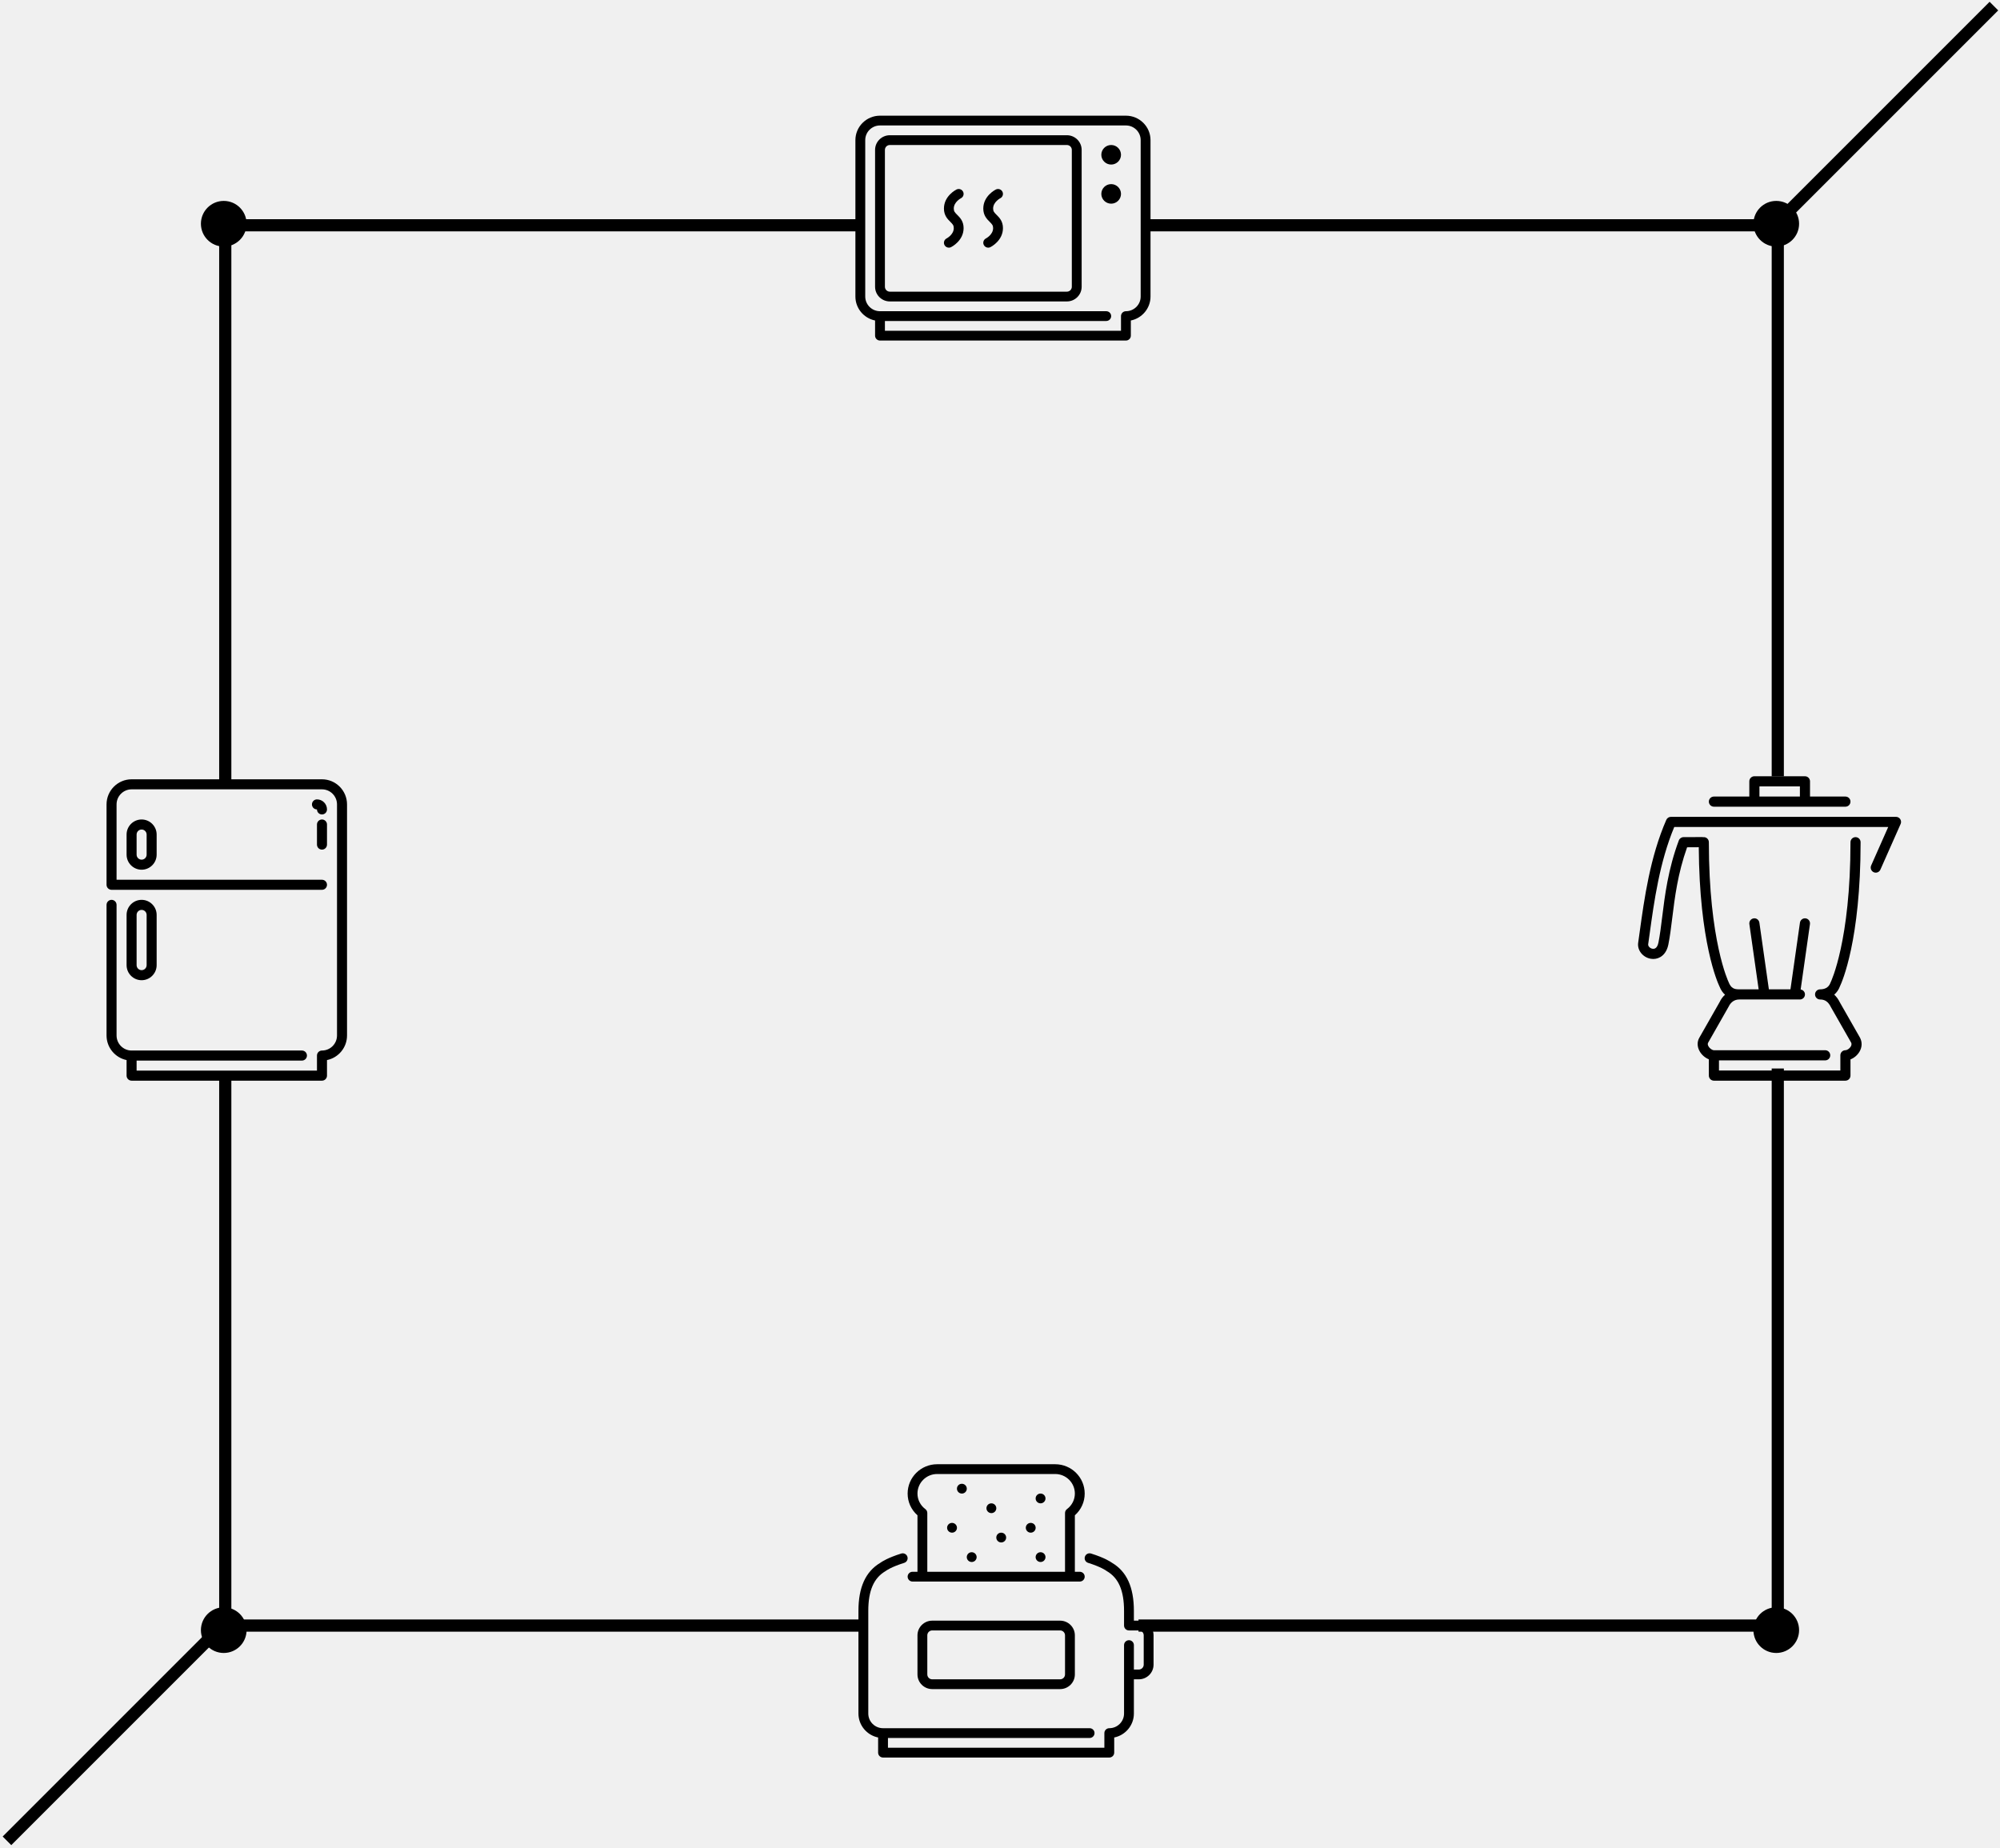
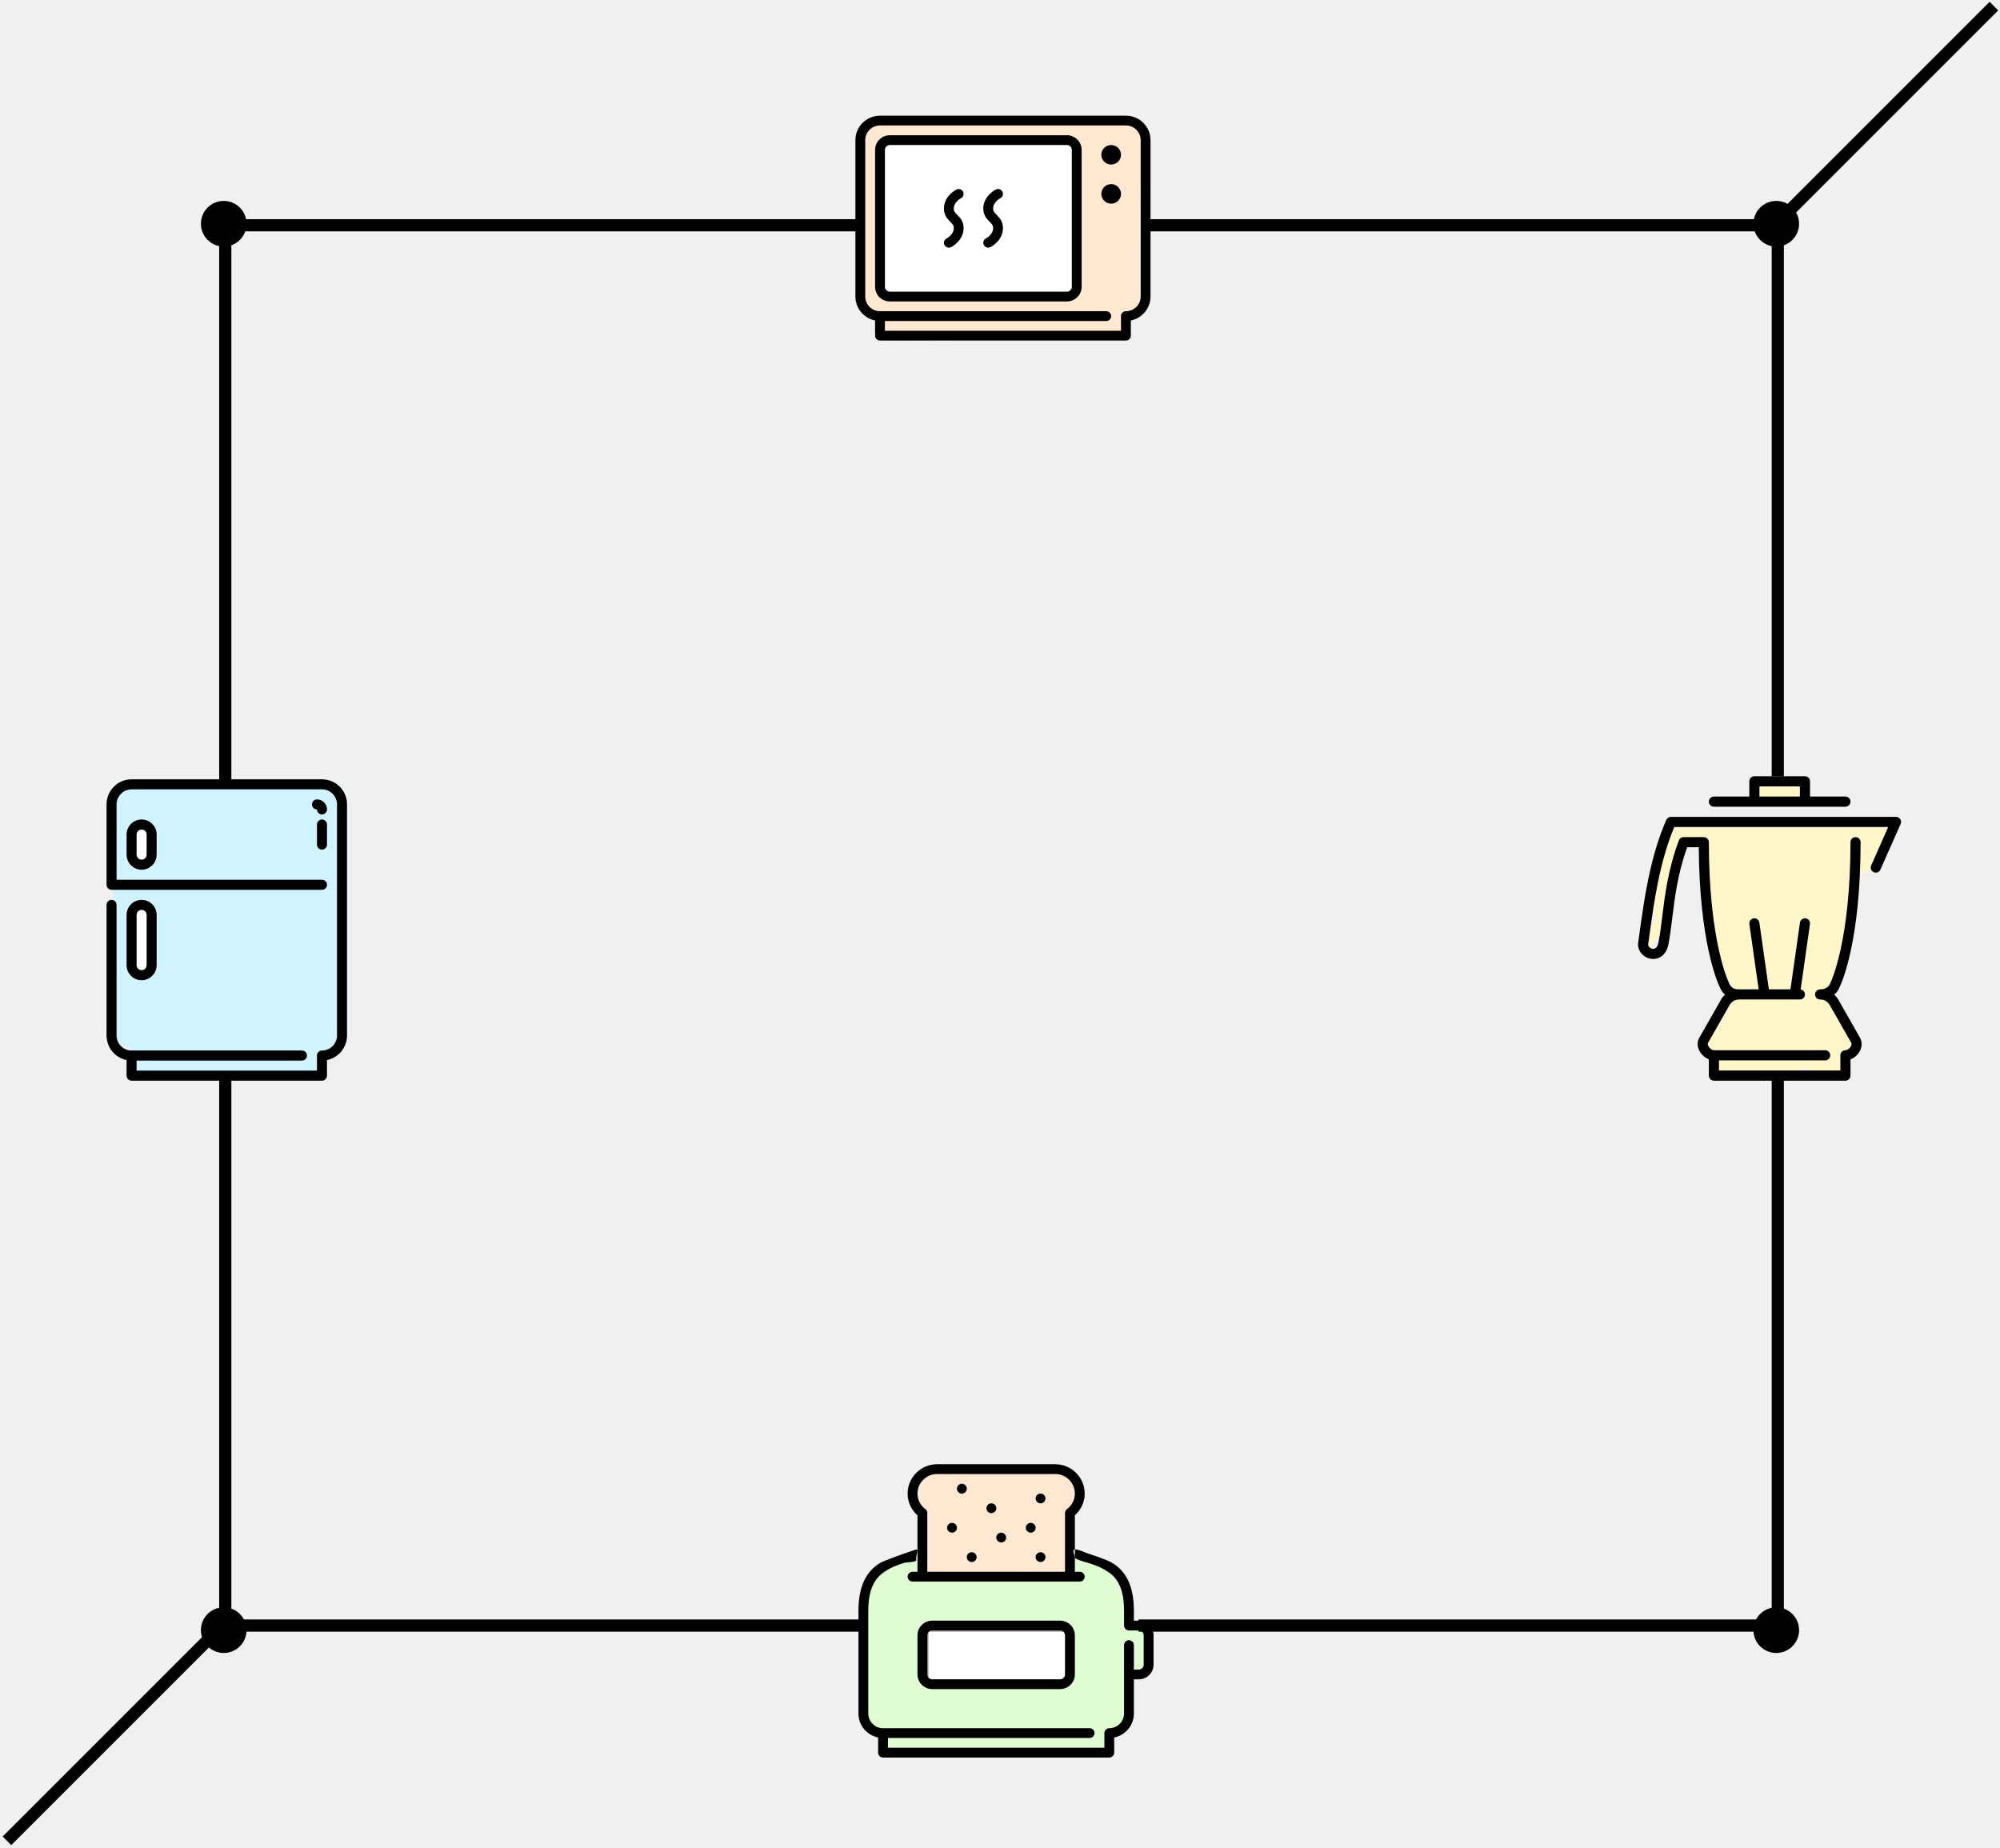
- <svg xmlns="http://www.w3.org/2000/svg" width="657px" height="607px" viewBox="0 0 657 607" version="1.1">
-   <defs />
+ <svg xmlns="http://www.w3.org/2000/svg" xmlns:xlink="http://www.w3.org/1999/xlink" width="657px" height="607px" viewBox="0 0 657 607" version="1.1">
+   <defs>
+     <rect id="path-1" x="22" y="54" width="47" height="18" />
+     <mask id="mask-2" maskContentUnits="userSpaceOnUse" maskUnits="objectBoundingBox" x="0" y="0" width="47" height="18" fill="white">
+       <use xlink:href="#path-1" />
+     </mask>
+   </defs>
  <g id="Page-1" stroke="none" stroke-width="1" fill="none" fill-rule="evenodd">
    <g id="scheme4" transform="translate(-42, 2)">
-       <g id="Group">
-         <g id="Group-8" transform="translate(618, 64)">
-           <path d="M8,7 L8,189.044" id="Path-2" stroke="#000000" stroke-width="4" />
-           <path d="M8,285 L8,470.003" id="Path-2" stroke="#000000" stroke-width="4" />
-           <circle id="Oval-2" fill="#000000" cx="7.5" cy="7.5" r="7.5" />
-           <circle id="Oval-2" fill="#000000" cx="7.5" cy="469.5" r="7.5" />
+       <g id="Group-6" transform="translate(323, 36)">
+         <g id="bread-toaster" transform="translate(1, 443)">
+           <g id="Kitchen">
+             <g>
+               <g id="Icon-15">
+                 <path d="M3,81 L3,41 L3,41 C4.657,37.134 9.346,32.745 13.5,31.188 L14,31 L19,31 C21.419,31 17.839,35 20,35 C30.855,35 57.598,36.218 70,35 C72.886,34.716 69.235,31.149 71,31 C72.949,30.836 76,31 76,31 L76,31 C78.761,31.552 82.682,35.155 84.687,39.092 C84.687,39.092 90,48.351 90,53 C90,55.126 94.053,53.05 94,56 C93.928,59.98 99,63 94,66 C89,69 87.513,81.16 87.513,81.16 C86.677,85.49 83.471,91.529 81,94 L81,94 C102.441,94 13.977,94 13.977,94 C9.571,94 5.14,90.517 4.109,86.23 C4.109,86.23 3,81.998 3,81 Z" id="Rectangle-7" fill="#DFFCD2" />
+                 <use id="Rectangle-8" stroke="#979797" mask="url(#mask-2)" stroke-width="2" fill="#FFFFFF" xlink:href="#path-1" />
+                 <path d="M20,14 C19.661,11.038 21,3 21,3 L69,3 C69,3 70.739,7.22 71,10 C71.739,17.887 68,35 68,35 L23,36 C23,36 20.995,22.704 20,14 Z" id="Rectangle-9" fill="#FFE7D1" />
+                 <path d="M61.446,30.511 C61.446,31.397 60.722,32.116 59.83,32.116 C58.937,32.116 58.206,31.397 58.206,30.511 C58.206,29.624 58.922,28.905 59.813,28.905 L59.83,28.905 C60.722,28.905 61.446,29.624 61.446,30.511 L61.446,30.511 L61.446,30.511 Z M35.586,30.511 C35.586,29.624 36.3,28.905 37.192,28.905 L37.21,28.905 C38.102,28.905 38.826,29.624 38.826,30.511 C38.826,31.397 38.102,32.116 37.21,32.116 C36.317,32.116 35.586,31.397 35.586,30.511 L35.586,30.511 L35.586,30.511 Z M29.123,20.876 C29.123,19.989 29.839,19.27 30.729,19.27 L30.747,19.27 C31.639,19.27 32.363,19.989 32.363,20.876 C32.363,21.762 31.639,22.481 30.747,22.481 C29.854,22.481 29.123,21.762 29.123,20.876 L29.123,20.876 L29.123,20.876 Z M32.355,8.029 C32.355,7.143 33.071,6.423 33.961,6.423 L33.979,6.423 C34.871,6.423 35.594,7.143 35.594,8.029 C35.594,8.915 34.871,9.635 33.979,9.635 C33.085,9.635 32.355,8.915 32.355,8.029 L32.355,8.029 L32.355,8.029 Z M58.206,11.241 C58.206,10.354 58.922,9.635 59.813,9.635 L59.83,9.635 C60.722,9.635 61.446,10.354 61.446,11.241 C61.446,12.127 60.722,12.847 59.83,12.847 C58.937,12.847 58.206,12.127 58.206,11.241 L58.206,11.241 L58.206,11.241 Z M42.049,14.452 C42.049,13.566 42.763,12.847 43.655,12.847 L43.673,12.847 C44.565,12.847 45.289,13.566 45.289,14.452 C45.289,15.339 44.565,16.058 43.673,16.058 C42.78,16.058 42.049,15.339 42.049,14.452 L42.049,14.452 L42.049,14.452 Z M45.281,24.087 C45.281,23.201 45.995,22.481 46.887,22.481 L46.904,22.481 C47.796,22.481 48.52,23.201 48.52,24.087 C48.52,24.974 47.796,25.693 46.904,25.693 C46.011,25.693 45.281,24.974 45.281,24.087 L45.281,24.087 L45.281,24.087 Z M54.975,20.876 C54.975,19.989 55.689,19.27 56.581,19.27 L56.599,19.27 C57.491,19.27 58.215,19.989 58.215,20.876 C58.215,21.762 57.491,22.481 56.599,22.481 C55.705,22.481 54.975,21.762 54.975,20.876 L54.975,20.876 L54.975,20.876 Z M67.86,56.204 L67.86,69.05 C67.86,69.935 67.135,70.656 66.245,70.656 L24.236,70.656 C23.344,70.656 22.62,69.935 22.62,69.05 L22.62,56.204 C22.62,55.319 23.344,54.598 24.236,54.598 L66.245,54.598 C67.135,54.598 67.86,55.319 67.86,56.204 L67.86,56.204 L67.86,56.204 Z M24.236,51.386 C21.562,51.386 19.389,53.548 19.389,56.204 L19.389,69.05 C19.389,71.706 21.562,73.868 24.236,73.868 L66.245,73.868 C68.917,73.868 71.092,71.706 71.092,69.05 L71.092,56.204 C71.092,53.548 68.917,51.386 66.245,51.386 L24.236,51.386 L24.236,51.386 Z M96.944,65.838 C96.944,68.494 94.769,70.656 92.096,70.656 L90.481,70.656 L90.481,81.897 C90.481,85.775 87.7,89.018 84.018,89.764 L84.018,94.743 C84.018,95.63 83.294,96.349 82.402,96.349 L8.079,96.349 C7.185,96.349 6.463,95.63 6.463,94.743 L6.463,89.764 C2.779,89.017 0,85.775 0,81.897 L0,48.174 C0,40.428 2.348,35.262 7.175,32.388 C7.663,32.03 14.586,29.376 19,28 C19.853,27.732 18.733,30.545 19,31.392 C19.267,32.238 15.876,32.139 15.026,32.404 C10.733,33.741 9.092,34.973 9.076,34.986 C5.033,37.374 3.231,41.526 3.231,48.174 L3.231,81.897 C3.231,84.553 5.405,86.714 8.079,86.714 L75.939,86.714 C76.831,86.714 77.555,87.433 77.555,88.32 C77.555,89.206 76.831,89.926 75.939,89.926 L9.694,89.926 L9.694,93.137 L80.786,93.137 L80.786,88.32 C80.786,87.433 81.508,86.714 82.402,86.714 C85.074,86.714 87.249,84.553 87.249,81.897 L87.249,59.415 C87.249,58.529 87.971,57.809 88.865,57.809 C89.757,57.809 90.481,58.529 90.481,59.415 L90.481,67.444 L92.096,67.444 C92.987,67.444 93.712,66.723 93.712,65.838 L93.712,56.204 C93.712,55.319 92.987,54.598 92.096,54.598 L88.865,54.598 C87.971,54.598 87.249,53.878 87.249,52.992 L87.249,48.174 C87.249,41.501 85.449,37.348 81.588,35.11 C81.389,34.973 79.741,33.738 75.445,32.399 C74.593,32.134 70.733,31.238 71,30.392 C71.132,29.972 70.039,28.192 71,28 C71.977,27.805 75.012,29.204 75.445,29.34 C79.856,30.714 82.806,32.023 83.3,32.384 C88.131,35.23 90.481,40.396 90.481,48.174 L90.481,51.386 L92.096,51.386 C94.769,51.386 96.944,53.548 96.944,56.204 L96.944,65.838 Z M21.977,14.741 C20.332,13.505 19.389,11.644 19.389,9.635 C19.389,6.092 22.287,3.212 25.852,3.212 L64.629,3.212 C68.193,3.212 71.092,6.092 71.092,9.635 C71.092,11.644 70.148,13.505 68.502,14.741 C68.096,15.045 67.86,15.519 67.86,16.023 L67.86,35.328 L22.62,35.328 L22.62,16.023 C22.62,15.519 22.383,15.045 21.977,14.741 L21.977,14.741 L21.977,14.741 Z M17.773,35.328 C16.879,35.328 16.157,36.047 16.157,36.934 C16.157,37.82 16.879,38.54 17.773,38.54 L72.708,38.54 C73.6,38.54 74.323,37.82 74.323,36.934 C74.323,36.047 73.6,35.328 72.708,35.328 L71.092,35.328 L71.092,16.779 C73.155,14.947 74.323,12.386 74.323,9.635 C74.323,4.321 69.974,0 64.629,0 L25.852,0 C20.505,0 16.157,4.321 16.157,9.635 C16.157,12.386 17.324,14.947 19.389,16.779 L19.389,35.328 L17.773,35.328 L17.773,35.328 Z" id="bread-toaster" fill="#000000" />
+               </g>
+             </g>
+           </g>
        </g>
-         <g id="Group-8" transform="translate(108, 64)">
-           <path d="M8,7 L8,191" id="Path-2" stroke="#000000" stroke-width="4" />
-           <path d="M8,287 L8,470.003" id="Path-2" stroke="#000000" stroke-width="4" />
-           <circle id="Oval-2" fill="#000000" cx="7.5" cy="7.5" r="7.5" />
-           <circle id="Oval-2" fill="#000000" cx="7.5" cy="469.5" r="7.5" />
-         </g>
-         <g id="Group-8" transform="translate(370.5, 301.5) rotate(90) translate(-370.5, -301.5) translate(69, -25)" stroke="#000000" stroke-width="4">
-           <path d="M72,68.998 L72,279" id="Path-2" />
-           <path d="M-1.11022302e-16,0 L70.711,70.711" id="Path-2" />
-           <path d="M532,582 L602.711,652.711" id="Path-2" />
-           <path d="M72,370.979 L72,583.022" id="Path-2" />
-           <path d="M532,370.979 L532,583.003" id="Path-2" />
-           <path d="M532,70 L532,281.002" id="Path-2" />
+         <g id="microwave">
+           <g id="Kitchen">
+             <g>
+               <g id="Icon-14">
+                 <path d="M6,66 C5.844,64.157 2.159,63.085 2,61 C0.283,38.455 2,3 2,3 L94,3 C94,3 93,43.581 93,64 C93,65.376 90.621,65.353 90,67 C89.156,69.241 90,73 90,73 L8,74 C8,74 6.16,67.896 6,66 Z" id="Rectangle-5" fill="#FFE7D1" />
+                 <rect id="Rectangle-6" fill="#FFFFFF" x="9" y="9" width="63" height="49" />
+                 <path d="M93.712,59.415 C93.712,62.071 91.537,64.233 88.865,64.233 C87.971,64.233 87.249,64.952 87.249,65.838 L87.249,70.656 L9.694,70.656 L9.694,67.444 L82.402,67.444 C83.295,67.444 84.018,66.725 84.018,65.838 C84.018,64.952 83.295,64.233 82.402,64.233 L8.079,64.233 C5.406,64.233 3.231,62.071 3.231,59.415 L3.231,8.029 C3.231,5.373 5.406,3.212 8.079,3.212 L88.865,3.212 C91.537,3.212 93.712,5.373 93.712,8.029 L93.712,59.415 L93.712,59.415 Z M88.865,0 L8.079,0 C3.624,0 0,3.602 0,8.029 L0,59.415 C0,63.293 2.781,66.537 6.463,67.282 L6.463,72.262 C6.463,73.148 7.185,73.868 8.079,73.868 L88.865,73.868 C89.758,73.868 90.481,73.148 90.481,72.262 L90.481,67.282 C94.163,66.537 96.944,63.293 96.944,59.415 L96.944,8.029 C96.944,3.602 93.319,0 88.865,0 L88.865,0 L88.865,0 Z M87.249,25.693 C87.249,27.464 85.8,28.905 84.018,28.905 C82.236,28.905 80.786,27.464 80.786,25.693 C80.786,23.922 82.236,22.481 84.018,22.481 C85.8,22.481 87.249,23.922 87.249,25.693 L87.249,25.693 L87.249,25.693 Z M87.249,12.847 C87.249,14.618 85.8,16.058 84.018,16.058 C82.236,16.058 80.786,14.618 80.786,12.847 C80.786,11.075 82.236,9.635 84.018,9.635 C85.8,9.635 87.249,11.075 87.249,12.847 L87.249,12.847 L87.249,12.847 Z M46.383,32.587 C47.265,33.462 48.472,34.663 48.472,36.934 C48.472,41.09 44.516,43.103 44.347,43.188 C44.116,43.302 43.869,43.357 43.626,43.357 C43.033,43.357 42.463,43.033 42.179,42.469 C41.781,41.679 42.103,40.719 42.894,40.319 C42.949,40.29 45.24,39.074 45.24,36.934 C45.24,36.031 44.89,35.644 44.098,34.857 C43.216,33.982 42.009,32.781 42.009,30.511 C42.009,26.355 45.964,24.341 46.134,24.256 C46.932,23.861 47.901,24.182 48.302,24.975 C48.701,25.769 48.376,26.732 47.578,27.13 C47.564,27.137 45.24,28.356 45.24,30.511 C45.24,31.413 45.591,31.8 46.383,32.587 L46.383,32.587 L46.383,32.587 Z M33.457,32.587 C34.339,33.462 35.546,34.663 35.546,36.934 C35.546,41.09 31.591,43.103 31.421,43.188 C31.19,43.302 30.943,43.357 30.7,43.357 C30.107,43.357 29.537,43.033 29.253,42.469 C28.855,41.679 29.177,40.719 29.968,40.319 C30.023,40.29 32.315,39.074 32.315,36.934 C32.315,36.031 31.964,35.644 31.172,34.857 C30.29,33.982 29.083,32.781 29.083,30.511 C29.083,26.355 33.038,24.341 33.208,24.256 C34.008,23.861 34.974,24.182 35.376,24.975 C35.775,25.769 35.451,26.732 34.652,27.13 C34.638,27.137 32.315,28.356 32.315,30.511 C32.315,31.413 32.665,31.8 33.457,32.587 L33.457,32.587 L33.457,32.587 Z M71.092,56.204 C71.092,57.088 70.368,57.809 69.476,57.809 L11.31,57.809 C10.418,57.809 9.694,57.088 9.694,56.204 L9.694,11.241 C9.694,10.356 10.418,9.635 11.31,9.635 L69.476,9.635 C70.368,9.635 71.092,10.356 71.092,11.241 L71.092,56.204 L71.092,56.204 Z M69.476,6.423 L11.31,6.423 C8.638,6.423 6.463,8.585 6.463,11.241 L6.463,56.204 C6.463,58.86 8.638,61.021 11.31,61.021 L69.476,61.021 C72.149,61.021 74.323,58.86 74.323,56.204 L74.323,11.241 C74.323,8.585 72.149,6.423 69.476,6.423 L69.476,6.423 L69.476,6.423 Z" id="microwave" fill="#000000" />
+               </g>
+             </g>
+           </g>
        </g>
      </g>
-       <path d="M385.446,509.511 C385.446,510.397 384.722,511.116 383.83,511.116 C382.937,511.116 382.206,510.397 382.206,509.511 C382.206,508.624 382.922,507.905 383.813,507.905 L383.83,507.905 C384.722,507.905 385.446,508.624 385.446,509.511 L385.446,509.511 L385.446,509.511 Z M359.586,509.511 C359.586,508.624 360.3,507.905 361.192,507.905 L361.21,507.905 C362.102,507.905 362.826,508.624 362.826,509.511 C362.826,510.397 362.102,511.116 361.21,511.116 C360.317,511.116 359.586,510.397 359.586,509.511 L359.586,509.511 L359.586,509.511 Z M353.123,499.876 C353.123,498.989 353.839,498.27 354.729,498.27 L354.747,498.27 C355.639,498.27 356.363,498.989 356.363,499.876 C356.363,500.762 355.639,501.481 354.747,501.481 C353.854,501.481 353.123,500.762 353.123,499.876 L353.123,499.876 L353.123,499.876 Z M356.355,487.029 C356.355,486.143 357.071,485.423 357.961,485.423 L357.979,485.423 C358.871,485.423 359.594,486.143 359.594,487.029 C359.594,487.915 358.871,488.635 357.979,488.635 C357.085,488.635 356.355,487.915 356.355,487.029 L356.355,487.029 L356.355,487.029 Z M382.206,490.241 C382.206,489.354 382.922,488.635 383.813,488.635 L383.83,488.635 C384.722,488.635 385.446,489.354 385.446,490.241 C385.446,491.127 384.722,491.847 383.83,491.847 C382.937,491.847 382.206,491.127 382.206,490.241 L382.206,490.241 L382.206,490.241 Z M366.049,493.452 C366.049,492.566 366.763,491.847 367.655,491.847 L367.673,491.847 C368.565,491.847 369.289,492.566 369.289,493.452 C369.289,494.339 368.565,495.058 367.673,495.058 C366.78,495.058 366.049,494.339 366.049,493.452 L366.049,493.452 L366.049,493.452 Z M369.281,503.087 C369.281,502.201 369.995,501.481 370.887,501.481 L370.904,501.481 C371.796,501.481 372.52,502.201 372.52,503.087 C372.52,503.974 371.796,504.693 370.904,504.693 C370.011,504.693 369.281,503.974 369.281,503.087 L369.281,503.087 L369.281,503.087 Z M378.975,499.876 C378.975,498.989 379.689,498.27 380.581,498.27 L380.599,498.27 C381.491,498.27 382.215,498.989 382.215,499.876 C382.215,500.762 381.491,501.481 380.599,501.481 C379.705,501.481 378.975,500.762 378.975,499.876 L378.975,499.876 L378.975,499.876 Z M391.86,535.204 L391.86,548.05 C391.86,548.935 391.135,549.656 390.245,549.656 L348.236,549.656 C347.344,549.656 346.62,548.935 346.62,548.05 L346.62,535.204 C346.62,534.319 347.344,533.598 348.236,533.598 L390.245,533.598 C391.135,533.598 391.86,534.319 391.86,535.204 L391.86,535.204 L391.86,535.204 Z M348.236,530.386 C345.562,530.386 343.389,532.548 343.389,535.204 L343.389,548.05 C343.389,550.706 345.562,552.868 348.236,552.868 L390.245,552.868 C392.917,552.868 395.092,550.706 395.092,548.05 L395.092,535.204 C395.092,532.548 392.917,530.386 390.245,530.386 L348.236,530.386 L348.236,530.386 Z M420.943,535.204 L420.943,544.838 C420.943,547.494 418.769,549.656 416.096,549.656 L414.481,549.656 L414.481,560.897 C414.481,564.775 411.7,568.018 408.018,568.764 L408.018,573.743 C408.018,574.63 407.294,575.349 406.402,575.349 L332.079,575.349 C331.185,575.349 330.463,574.63 330.463,573.743 L330.463,568.764 C326.779,568.017 324,564.775 324,560.897 L324,527.174 C324,519.428 326.348,514.262 331.175,511.388 C331.663,511.03 333.643,509.716 338.057,508.34 C338.91,508.072 339.816,508.545 340.083,509.392 C340.35,510.238 339.876,511.139 339.026,511.404 C334.733,512.741 333.092,513.973 333.076,513.986 C333.024,514.026 332.956,514.071 332.901,514.105 C329.033,516.374 327.231,520.526 327.231,527.174 L327.231,560.897 C327.231,563.553 329.405,565.714 332.079,565.714 L399.939,565.714 C400.831,565.714 401.555,566.433 401.555,567.32 C401.555,568.206 400.831,568.926 399.939,568.926 L333.694,568.926 L333.694,572.137 L404.786,572.137 L404.786,567.32 C404.786,566.433 405.508,565.714 406.402,565.714 C409.074,565.714 411.249,563.553 411.249,560.897 L411.249,538.415 C411.249,537.529 411.971,536.809 412.865,536.809 C413.757,536.809 414.481,537.529 414.481,538.415 L414.481,546.444 L416.096,546.444 C416.987,546.444 417.712,545.723 417.712,544.838 L417.712,535.204 C417.712,534.319 416.987,533.598 416.096,533.598 L412.865,533.598 C411.971,533.598 411.249,532.878 411.249,531.992 L411.249,527.174 C411.249,520.501 409.449,516.348 405.588,514.11 C405.52,514.069 405.454,514.026 405.392,513.976 C405.389,513.973 403.741,512.738 399.445,511.399 C398.593,511.134 398.12,510.233 398.386,509.387 C398.653,508.541 399.553,508.065 400.411,508.335 C404.822,509.71 406.806,511.023 407.3,511.384 C412.131,514.23 414.481,519.396 414.481,527.174 L414.481,530.386 L416.096,530.386 C418.769,530.386 420.943,532.548 420.943,535.204 L420.943,535.204 L420.943,535.204 Z M345.977,493.741 C344.332,492.505 343.389,490.644 343.389,488.635 C343.389,485.092 346.287,482.212 349.852,482.212 L388.629,482.212 C392.193,482.212 395.092,485.092 395.092,488.635 C395.092,490.644 394.148,492.505 392.502,493.741 C392.096,494.045 391.86,494.519 391.86,495.023 L391.86,514.328 L346.62,514.328 L346.62,495.023 C346.62,494.519 346.383,494.045 345.977,493.741 L345.977,493.741 L345.977,493.741 Z M341.773,514.328 C340.879,514.328 340.157,515.047 340.157,515.934 C340.157,516.82 340.879,517.54 341.773,517.54 L396.708,517.54 C397.6,517.54 398.323,516.82 398.323,515.934 C398.323,515.047 397.6,514.328 396.708,514.328 L395.092,514.328 L395.092,495.779 C397.155,493.947 398.323,491.386 398.323,488.635 C398.323,483.321 393.974,479 388.629,479 L349.852,479 C344.505,479 340.157,483.321 340.157,488.635 C340.157,491.386 341.324,493.947 343.389,495.779 L343.389,514.328 L341.773,514.328 L341.773,514.328 Z" id="bread-toaster" fill="#000000" />
-       <path d="M416.712,95.415 C416.712,98.071 414.537,100.233 411.865,100.233 C410.971,100.233 410.249,100.952 410.249,101.838 L410.249,106.656 L332.694,106.656 L332.694,103.444 L405.402,103.444 C406.295,103.444 407.018,102.725 407.018,101.838 C407.018,100.952 406.295,100.233 405.402,100.233 L331.079,100.233 C328.406,100.233 326.231,98.071 326.231,95.415 L326.231,44.029 C326.231,41.373 328.406,39.212 331.079,39.212 L411.865,39.212 C414.537,39.212 416.712,41.373 416.712,44.029 L416.712,95.415 L416.712,95.415 Z M411.865,36 L331.079,36 C326.624,36 323,39.602 323,44.029 L323,95.415 C323,99.293 325.781,102.537 329.463,103.282 L329.463,108.262 C329.463,109.148 330.185,109.868 331.079,109.868 L411.865,109.868 C412.758,109.868 413.481,109.148 413.481,108.262 L413.481,103.282 C417.163,102.537 419.943,99.293 419.943,95.415 L419.943,44.029 C419.943,39.602 416.319,36 411.865,36 L411.865,36 L411.865,36 Z M410.249,61.693 C410.249,63.464 408.8,64.905 407.018,64.905 C405.236,64.905 403.786,63.464 403.786,61.693 C403.786,59.922 405.236,58.481 407.018,58.481 C408.8,58.481 410.249,59.922 410.249,61.693 L410.249,61.693 L410.249,61.693 Z M410.249,48.847 C410.249,50.618 408.8,52.058 407.018,52.058 C405.236,52.058 403.786,50.618 403.786,48.847 C403.786,47.075 405.236,45.635 407.018,45.635 C408.8,45.635 410.249,47.075 410.249,48.847 L410.249,48.847 L410.249,48.847 Z M369.383,68.587 C370.265,69.462 371.472,70.663 371.472,72.934 C371.472,77.09 367.516,79.103 367.347,79.188 C367.116,79.302 366.869,79.357 366.626,79.357 C366.033,79.357 365.463,79.033 365.179,78.469 C364.781,77.679 365.103,76.719 365.894,76.319 C365.949,76.29 368.24,75.074 368.24,72.934 C368.24,72.031 367.89,71.644 367.098,70.857 C366.216,69.982 365.009,68.781 365.009,66.511 C365.009,62.355 368.964,60.341 369.134,60.256 C369.932,59.861 370.901,60.182 371.302,60.975 C371.701,61.769 371.376,62.732 370.578,63.13 C370.564,63.137 368.24,64.356 368.24,66.511 C368.24,67.413 368.591,67.8 369.383,68.587 L369.383,68.587 L369.383,68.587 Z M356.457,68.587 C357.339,69.462 358.546,70.663 358.546,72.934 C358.546,77.09 354.591,79.103 354.421,79.188 C354.19,79.302 353.943,79.357 353.7,79.357 C353.107,79.357 352.537,79.033 352.253,78.469 C351.855,77.679 352.177,76.719 352.968,76.319 C353.023,76.29 355.315,75.074 355.315,72.934 C355.315,72.031 354.964,71.644 354.172,70.857 C353.29,69.982 352.083,68.781 352.083,66.511 C352.083,62.355 356.038,60.341 356.208,60.256 C357.008,59.861 357.974,60.182 358.376,60.975 C358.775,61.769 358.451,62.732 357.652,63.13 C357.638,63.137 355.315,64.356 355.315,66.511 C355.315,67.413 355.665,67.8 356.457,68.587 L356.457,68.587 L356.457,68.587 Z M394.092,92.204 C394.092,93.088 393.368,93.809 392.476,93.809 L334.31,93.809 C333.418,93.809 332.694,93.088 332.694,92.204 L332.694,47.241 C332.694,46.356 333.418,45.635 334.31,45.635 L392.476,45.635 C393.368,45.635 394.092,46.356 394.092,47.241 L394.092,92.204 L394.092,92.204 Z M392.476,42.423 L334.31,42.423 C331.638,42.423 329.463,44.585 329.463,47.241 L329.463,92.204 C329.463,94.86 331.638,97.021 334.31,97.021 L392.476,97.021 C395.149,97.021 397.323,94.86 397.323,92.204 L397.323,47.241 C397.323,44.585 395.149,42.423 392.476,42.423 L392.476,42.423 L392.476,42.423 Z" id="microwave" fill="#000000" />
-       <path d="M147.771,277.1 C148.679,277.1 149.417,276.361 149.417,275.45 L149.417,268.85 C149.417,267.939 148.679,267.2 147.771,267.2 C146.862,267.2 146.125,267.939 146.125,268.85 L146.125,275.45 C146.125,276.361 146.862,277.1 147.771,277.1 M147.771,265.55 C148.679,265.55 149.417,264.811 149.417,263.9 C149.417,262.08 147.94,260.6 146.125,260.6 C145.216,260.6 144.479,261.338 144.479,262.25 C144.479,263.161 145.216,263.898 146.125,263.898 L146.125,263.9 C146.125,264.811 146.862,265.55 147.771,265.55 M88.521,316.7 C89.428,316.7 90.167,315.959 90.167,315.05 L90.167,298.55 C90.167,297.641 89.428,296.9 88.521,296.9 C87.614,296.9 86.875,297.641 86.875,298.55 L86.875,315.05 C86.875,315.959 87.614,316.7 88.521,316.7 M88.521,320 C85.799,320 83.583,317.779 83.583,315.05 L83.583,298.55 C83.583,295.821 85.799,293.6 88.521,293.6 C91.243,293.6 93.458,295.821 93.458,298.55 L93.458,315.05 C93.458,317.779 91.243,320 88.521,320 M88.521,270.5 C87.614,270.5 86.875,271.241 86.875,272.15 L86.875,278.75 C86.875,279.659 87.614,280.4 88.521,280.4 C89.428,280.4 90.167,279.659 90.167,278.75 L90.167,272.15 C90.167,271.241 89.428,270.5 88.521,270.5 M88.521,267.2 C91.243,267.2 93.458,269.421 93.458,272.15 L93.458,278.75 C93.458,281.479 91.243,283.7 88.521,283.7 C85.799,283.7 83.583,281.479 83.583,278.75 L83.583,272.15 C83.583,269.421 85.799,267.2 88.521,267.2 M156,262.25 L156,338.15 C156,342.135 153.168,345.468 149.417,346.233 L149.417,351.35 C149.417,352.261 148.679,353 147.771,353 L85.229,353 C84.321,353 83.583,352.261 83.583,351.35 L83.583,346.233 C79.832,345.466 77,342.135 77,338.15 L77,295.25 C77,294.339 77.737,293.6 78.646,293.6 C79.554,293.6 80.292,294.339 80.292,295.25 L80.292,338.15 C80.292,340.879 82.507,343.1 85.229,343.1 L141.188,343.1 C142.096,343.1 142.833,343.839 142.833,344.75 C142.833,345.661 142.096,346.4 141.188,346.4 L86.875,346.4 L86.875,349.7 L146.125,349.7 L146.125,344.75 C146.125,343.839 146.862,343.1 147.771,343.1 C150.493,343.1 152.708,340.879 152.708,338.15 L152.708,262.25 C152.708,259.521 150.493,257.3 147.771,257.3 L85.229,257.3 C82.507,257.3 80.292,259.521 80.292,262.25 L80.292,287 L147.771,287 C148.679,287 149.417,287.739 149.417,288.65 C149.417,289.561 148.679,290.3 147.771,290.3 L78.646,290.3 C77.737,290.3 77,289.561 77,288.65 L77,262.25 C77,257.701 80.692,254 85.229,254 L147.771,254 C152.308,254 156,257.701 156,262.25" id="fridge" fill="#000000" />
-       <path d="M619.974,259.667 L633.267,259.667 L633.267,256.333 L619.974,256.333 L619.974,259.667 L619.974,259.667 Z M603.359,261.333 C603.359,260.413 604.102,259.667 605.021,259.667 L616.651,259.667 L616.651,254.667 C616.651,253.747 617.394,253 618.313,253 L634.928,253 C635.847,253 636.59,253.747 636.59,254.667 L636.59,259.667 L648.22,259.667 C649.139,259.667 649.882,260.413 649.882,261.333 C649.882,262.253 649.139,263 648.22,263 L605.021,263 C604.102,263 603.359,262.253 603.359,261.333 L603.359,261.333 L603.359,261.333 Z M666.354,268.677 L659.708,283.677 C659.334,284.518 658.354,284.902 657.515,284.523 C656.676,284.148 656.299,283.165 656.671,282.323 L662.279,269.667 L591.993,269.667 C587.163,281.235 585.37,294.182 583.923,304.643 L583.431,308.165 C583.329,308.868 584.09,309.538 584.838,309.667 C586.157,309.895 586.629,308.467 586.802,307.6 C587.297,305.143 587.649,302.288 588.022,299.268 C588.886,292.258 589.962,283.535 593.495,274.082 C593.739,273.432 594.359,273 595.051,273 C597.133,273 600.535,272.993 601.06,272.977 C601.221,272.96 601.375,273 601.528,273.035 C601.588,273.028 601.638,273 601.698,273 C602.616,273 603.359,273.747 603.359,274.667 C603.359,307.078 609.774,320.46 609.839,320.59 C610.623,322.64 611.665,323 613.337,323 L619.72,323 L616.668,301.57 C616.538,300.658 617.17,299.813 618.077,299.683 C618.986,299.547 619.828,300.187 619.958,301.097 L623.076,323 L630.165,323 L633.283,301.097 C633.413,300.187 634.257,299.553 635.164,299.683 C636.071,299.813 636.703,300.658 636.573,301.57 L633.514,323.05 C634.31,323.173 634.928,323.833 634.928,324.667 C634.928,325.587 634.185,326.333 633.267,326.333 L613.328,326.333 C611.796,326.333 610.56,327.175 609.849,328.705 L603.14,340.493 C602.93,340.843 602.967,341.237 603.225,341.697 C603.658,342.465 604.517,343 605.021,343 L641.574,343 C642.493,343 643.236,343.747 643.236,344.667 C643.236,345.587 642.493,346.333 641.574,346.333 L606.682,346.333 L606.682,349.667 L646.559,349.667 L646.559,344.667 C646.559,343.747 647.302,343 648.22,343 C648.72,343 649.545,342.513 649.975,341.792 C650.407,341.068 650.159,340.605 650.078,340.455 L643.447,328.828 C642.586,327.073 641.509,326.333 639.904,326.333 C638.986,326.333 638.243,325.587 638.243,324.667 C638.243,323.748 638.984,323.003 639.899,323 L639.904,323 C641.121,323 642.692,322.617 643.329,320.785 C643.352,320.717 643.38,320.652 643.41,320.588 C643.475,320.46 649.882,307.078 649.882,274.667 C649.882,273.747 650.625,273 651.543,273 C652.462,273 653.205,273.747 653.205,274.667 C653.205,306.905 647.087,320.603 646.431,321.98 C646.025,323.097 645.379,324.028 644.545,324.738 C645.266,325.4 645.883,326.245 646.383,327.267 L652.986,338.838 C653.783,340.327 653.717,342.013 652.826,343.503 C652.137,344.66 651.055,345.557 649.882,346.008 L649.882,351.333 C649.882,352.253 649.139,353 648.22,353 L605.021,353 C604.102,353 603.359,352.253 603.359,351.333 L603.359,345.985 C602.146,345.502 601.016,344.552 600.332,343.335 C599.476,341.818 599.456,340.167 600.275,338.805 L606.901,327.173 C607.338,326.23 607.943,325.42 608.671,324.77 C607.963,324.137 607.314,323.253 606.827,322 C606.229,320.755 600.252,307.512 600.046,276.31 C599.506,276.322 598.898,276.328 598.14,276.33 L596.213,276.332 C593.132,284.982 592.172,292.772 591.32,299.677 C590.938,302.763 590.58,305.677 590.06,308.258 C589.384,311.62 587.197,313.022 585.091,313.022 C584.816,313.022 584.542,312.998 584.275,312.952 C581.646,312.498 579.79,310.138 580.139,307.693 L580.629,304.185 C582.148,293.218 584.037,279.57 589.376,267.332 C589.64,266.725 590.238,266.333 590.898,266.333 L664.836,266.333 C665.399,266.333 665.922,266.618 666.23,267.092 C666.535,267.565 666.584,268.162 666.354,268.677 L666.354,268.677 L666.354,268.677 Z" id="blender" fill="#000000" />
+       <g id="fridge" transform="translate(77, 254)">
+         <g id="Kitchen">
+           <g>
+             <g id="Icon-11">
+               <path d="M9,90 C8.851,87.617 3.176,87.736 3,85 C1.007,54.077 3,1 3,1 L76,1 C76,1 79.774,58.088 78,85 C77.774,88.421 70,92 70,92 C70,92 72.286,96.829 70,97 C49.952,98.496 9,97 9,97 C9,97 9.168,92.682 9,90 Z" id="Rectangle-10" fill="#D1F3FF" />
+               <rect id="Rectangle-11" fill="#FFFFFF" x="8" y="41" width="7" height="23" />
+               <rect id="Rectangle-11" fill="#FFFFFF" x="8" y="16" width="7" height="13" />
+               <path d="M70.771,23.1 C71.679,23.1 72.417,22.361 72.417,21.45 L72.417,14.85 C72.417,13.939 71.679,13.2 70.771,13.2 C69.862,13.2 69.125,13.939 69.125,14.85 L69.125,21.45 C69.125,22.361 69.862,23.1 70.771,23.1 M70.771,11.55 C71.679,11.55 72.417,10.811 72.417,9.9 C72.417,8.08 70.94,6.6 69.125,6.6 C68.216,6.6 67.479,7.338 67.479,8.25 C67.479,9.161 68.216,9.898 69.125,9.898 L69.125,9.9 C69.125,10.811 69.862,11.55 70.771,11.55 M11.521,62.7 C12.428,62.7 13.167,61.959 13.167,61.05 L13.167,44.55 C13.167,43.641 12.428,42.9 11.521,42.9 C10.614,42.9 9.875,43.641 9.875,44.55 L9.875,61.05 C9.875,61.959 10.614,62.7 11.521,62.7 M11.521,66 C8.799,66 6.583,63.779 6.583,61.05 L6.583,44.55 C6.583,41.821 8.799,39.6 11.521,39.6 C14.243,39.6 16.458,41.821 16.458,44.55 L16.458,61.05 C16.458,63.779 14.243,66 11.521,66 M11.521,16.5 C10.614,16.5 9.875,17.241 9.875,18.15 L9.875,24.75 C9.875,25.659 10.614,26.4 11.521,26.4 C12.428,26.4 13.167,25.659 13.167,24.75 L13.167,18.15 C13.167,17.241 12.428,16.5 11.521,16.5 M11.521,13.2 C14.243,13.2 16.458,15.421 16.458,18.15 L16.458,24.75 C16.458,27.479 14.243,29.7 11.521,29.7 C8.799,29.7 6.583,27.479 6.583,24.75 L6.583,18.15 C6.583,15.421 8.799,13.2 11.521,13.2 M79,8.25 L79,84.15 C79,88.135 76.168,91.468 72.417,92.233 L72.417,97.35 C72.417,98.261 71.679,99 70.771,99 L8.229,99 C7.321,99 6.583,98.261 6.583,97.35 L6.583,92.233 C2.832,91.466 0,88.135 0,84.15 L0,41.25 C0,40.339 0.737,39.6 1.646,39.6 C2.554,39.6 3.292,40.339 3.292,41.25 L3.292,84.15 C3.292,86.879 5.507,89.1 8.229,89.1 L64.188,89.1 C65.096,89.1 65.833,89.839 65.833,90.75 C65.833,91.661 65.096,92.4 64.188,92.4 L9.875,92.4 L9.875,95.7 L69.125,95.7 L69.125,90.75 C69.125,89.839 69.862,89.1 70.771,89.1 C73.493,89.1 75.708,86.879 75.708,84.15 L75.708,8.25 C75.708,5.521 73.493,3.3 70.771,3.3 L8.229,3.3 C5.507,3.3 3.292,5.521 3.292,8.25 L3.292,33 L70.771,33 C71.679,33 72.417,33.739 72.417,34.65 C72.417,35.561 71.679,36.3 70.771,36.3 L1.646,36.3 C0.737,36.3 0,35.561 0,34.65 L0,8.25 C0,3.701 3.692,0 8.229,0 L70.771,0 C75.308,0 79,3.701 79,8.25" id="fridge" fill="#000000" />
+             </g>
+           </g>
+         </g>
+       </g>
+       <g>
+         <g id="Group">
+           <g id="Group-8" transform="translate(618, 64)">
+             <path d="M8,7 L8,189.044" id="Path-2" stroke="#000000" stroke-width="4" />
+             <path d="M8,285 L8,470.003" id="Path-2" stroke="#000000" stroke-width="4" />
+             <circle id="Oval-2" fill="#000000" cx="7.5" cy="7.5" r="7.5" />
+             <circle id="Oval-2" fill="#000000" cx="7.5" cy="469.5" r="7.5" />
+           </g>
+           <g id="Group-8" transform="translate(108, 64)">
+             <path d="M8,7 L8,191" id="Path-2" stroke="#000000" stroke-width="4" />
+             <path d="M8,287 L8,470.003" id="Path-2" stroke="#000000" stroke-width="4" />
+             <circle id="Oval-2" fill="#000000" cx="7.5" cy="7.5" r="7.5" />
+             <circle id="Oval-2" fill="#000000" cx="7.5" cy="469.5" r="7.5" />
+           </g>
+           <g id="Group-8" transform="translate(370.5, 301.5) rotate(90) translate(-370.5, -301.5) translate(69, -25)" stroke="#000000" stroke-width="4">
+             <path d="M72,68.998 L72,279" id="Path-2" />
+             <path d="M-1.11022302e-16,0 L70.711,70.711" id="Path-2" />
+             <path d="M532,582 L602.711,652.711" id="Path-2" />
+             <path d="M72,370.979 L72,583.022" id="Path-2" />
+             <path d="M532,370.979 L532,583.003" id="Path-2" />
+             <path d="M532,70 L532,281.002" id="Path-2" />
+           </g>
+         </g>
+         <rect id="blender" fill="#FFF6CA" x="618" y="255" width="17" height="5" />
+         <path d="M602,293 C600.996,285.676 602.69,281.488 601,276 C599.912,272.467 596.934,277.056 596,275 C593.97,270.534 594.695,284.889 593,283 C591.088,280.869 592.564,294.132 591,294 C589.749,293.895 591.238,301.939 590,303 C583,309 584.39,309.967 583,309 C579.01,306.223 587.684,302.239 585,297.835 C581.939,292.811 588.209,284.548 587,281 C585.533,276.696 592,270 592,270 L664,270 L657,285 C657,285 654,279 651,295 C649.787,301.472 651.394,316.782 642,322 C640.865,322.63 648.949,329.937 651,338 C651.905,341.558 648.728,346.564 648,349 C646.793,353.042 634.969,347.444 632,350 C626.954,354.343 611.737,347.996 608,350 C602.871,352.751 605.521,342.768 603,343 C599.262,343.345 612.129,328.343 610,328 C607.975,327.673 614.571,324.163 613,324 C611.616,323.856 607,314 607,314 C607,314 603.255,302.155 602,293 Z" id="blender" fill="#FFF6CA" />
+         <path d="M619.974,259.667 L633.267,259.667 L633.267,256.333 L619.974,256.333 L619.974,259.667 L619.974,259.667 Z M603.359,261.333 C603.359,260.413 604.102,259.667 605.021,259.667 L616.651,259.667 L616.651,254.667 C616.651,253.747 617.394,253 618.313,253 L634.928,253 C635.847,253 636.59,253.747 636.59,254.667 L636.59,259.667 L648.22,259.667 C649.139,259.667 649.882,260.413 649.882,261.333 C649.882,262.253 649.139,263 648.22,263 L605.021,263 C604.102,263 603.359,262.253 603.359,261.333 L603.359,261.333 L603.359,261.333 Z M666.354,268.677 L659.708,283.677 C659.334,284.518 658.354,284.902 657.515,284.523 C656.676,284.148 656.299,283.165 656.671,282.323 L662.279,269.667 L591.993,269.667 C587.163,281.235 585.37,294.182 583.923,304.643 L583.431,308.165 C583.329,308.868 584.09,309.538 584.838,309.667 C586.157,309.895 586.629,308.467 586.802,307.6 C587.297,305.143 587.649,302.288 588.022,299.268 C588.886,292.258 589.962,283.535 593.495,274.082 C593.739,273.432 594.359,273 595.051,273 C597.133,273 600.535,272.993 601.06,272.977 C601.221,272.96 601.375,273 601.528,273.035 C601.588,273.028 601.638,273 601.698,273 C602.616,273 603.359,273.747 603.359,274.667 C603.359,307.078 609.774,320.46 609.839,320.59 C610.623,322.64 611.665,323 613.337,323 L619.72,323 L616.668,301.57 C616.538,300.658 617.17,299.813 618.077,299.683 C618.986,299.547 619.828,300.187 619.958,301.097 L623.076,323 L630.165,323 L633.283,301.097 C633.413,300.187 634.257,299.553 635.164,299.683 C636.071,299.813 636.703,300.658 636.573,301.57 L633.514,323.05 C634.31,323.173 634.928,323.833 634.928,324.667 C634.928,325.587 634.185,326.333 633.267,326.333 L613.328,326.333 C611.796,326.333 610.56,327.175 609.849,328.705 L603.14,340.493 C602.93,340.843 602.967,341.237 603.225,341.697 C603.658,342.465 604.517,343 605.021,343 L641.574,343 C642.493,343 643.236,343.747 643.236,344.667 C643.236,345.587 642.493,346.333 641.574,346.333 L606.682,346.333 L606.682,349.667 L646.559,349.667 L646.559,344.667 C646.559,343.747 647.302,343 648.22,343 C648.72,343 649.545,342.513 649.975,341.792 C650.407,341.068 650.159,340.605 650.078,340.455 L643.447,328.828 C642.586,327.073 641.509,326.333 639.904,326.333 C638.986,326.333 638.243,325.587 638.243,324.667 C638.243,323.748 638.984,323.003 639.899,323 L639.904,323 C641.121,323 642.692,322.617 643.329,320.785 C643.352,320.717 643.38,320.652 643.41,320.588 C643.475,320.46 649.882,307.078 649.882,274.667 C649.882,273.747 650.625,273 651.543,273 C652.462,273 653.205,273.747 653.205,274.667 C653.205,306.905 647.087,320.603 646.431,321.98 C646.025,323.097 645.379,324.028 644.545,324.738 C645.266,325.4 645.883,326.245 646.383,327.267 L652.986,338.838 C653.783,340.327 653.717,342.013 652.826,343.503 C652.137,344.66 651.055,345.557 649.882,346.008 L649.882,351.333 C649.882,352.253 649.139,353 648.22,353 L605.021,353 C604.102,353 603.359,352.253 603.359,351.333 L603.359,345.985 C602.146,345.502 601.016,344.552 600.332,343.335 C599.476,341.818 599.456,340.167 600.275,338.805 L606.901,327.173 C607.338,326.23 607.943,325.42 608.671,324.77 C607.963,324.137 607.314,323.253 606.827,322 C606.229,320.755 600.252,307.512 600.046,276.31 C599.506,276.322 598.898,276.328 598.14,276.33 L596.213,276.332 C593.132,284.982 592.172,292.772 591.32,299.677 C590.938,302.763 590.58,305.677 590.06,308.258 C589.384,311.62 587.197,313.022 585.091,313.022 C584.816,313.022 584.542,312.998 584.275,312.952 C581.646,312.498 579.79,310.138 580.139,307.693 L580.629,304.185 C582.148,293.218 584.037,279.57 589.376,267.332 C589.64,266.725 590.238,266.333 590.898,266.333 L664.836,266.333 C665.399,266.333 665.922,266.618 666.23,267.092 C666.535,267.565 666.584,268.162 666.354,268.677 L666.354,268.677 L666.354,268.677 Z" id="blender" fill="#000000" />
+       </g>
    </g>
  </g>
</svg>
